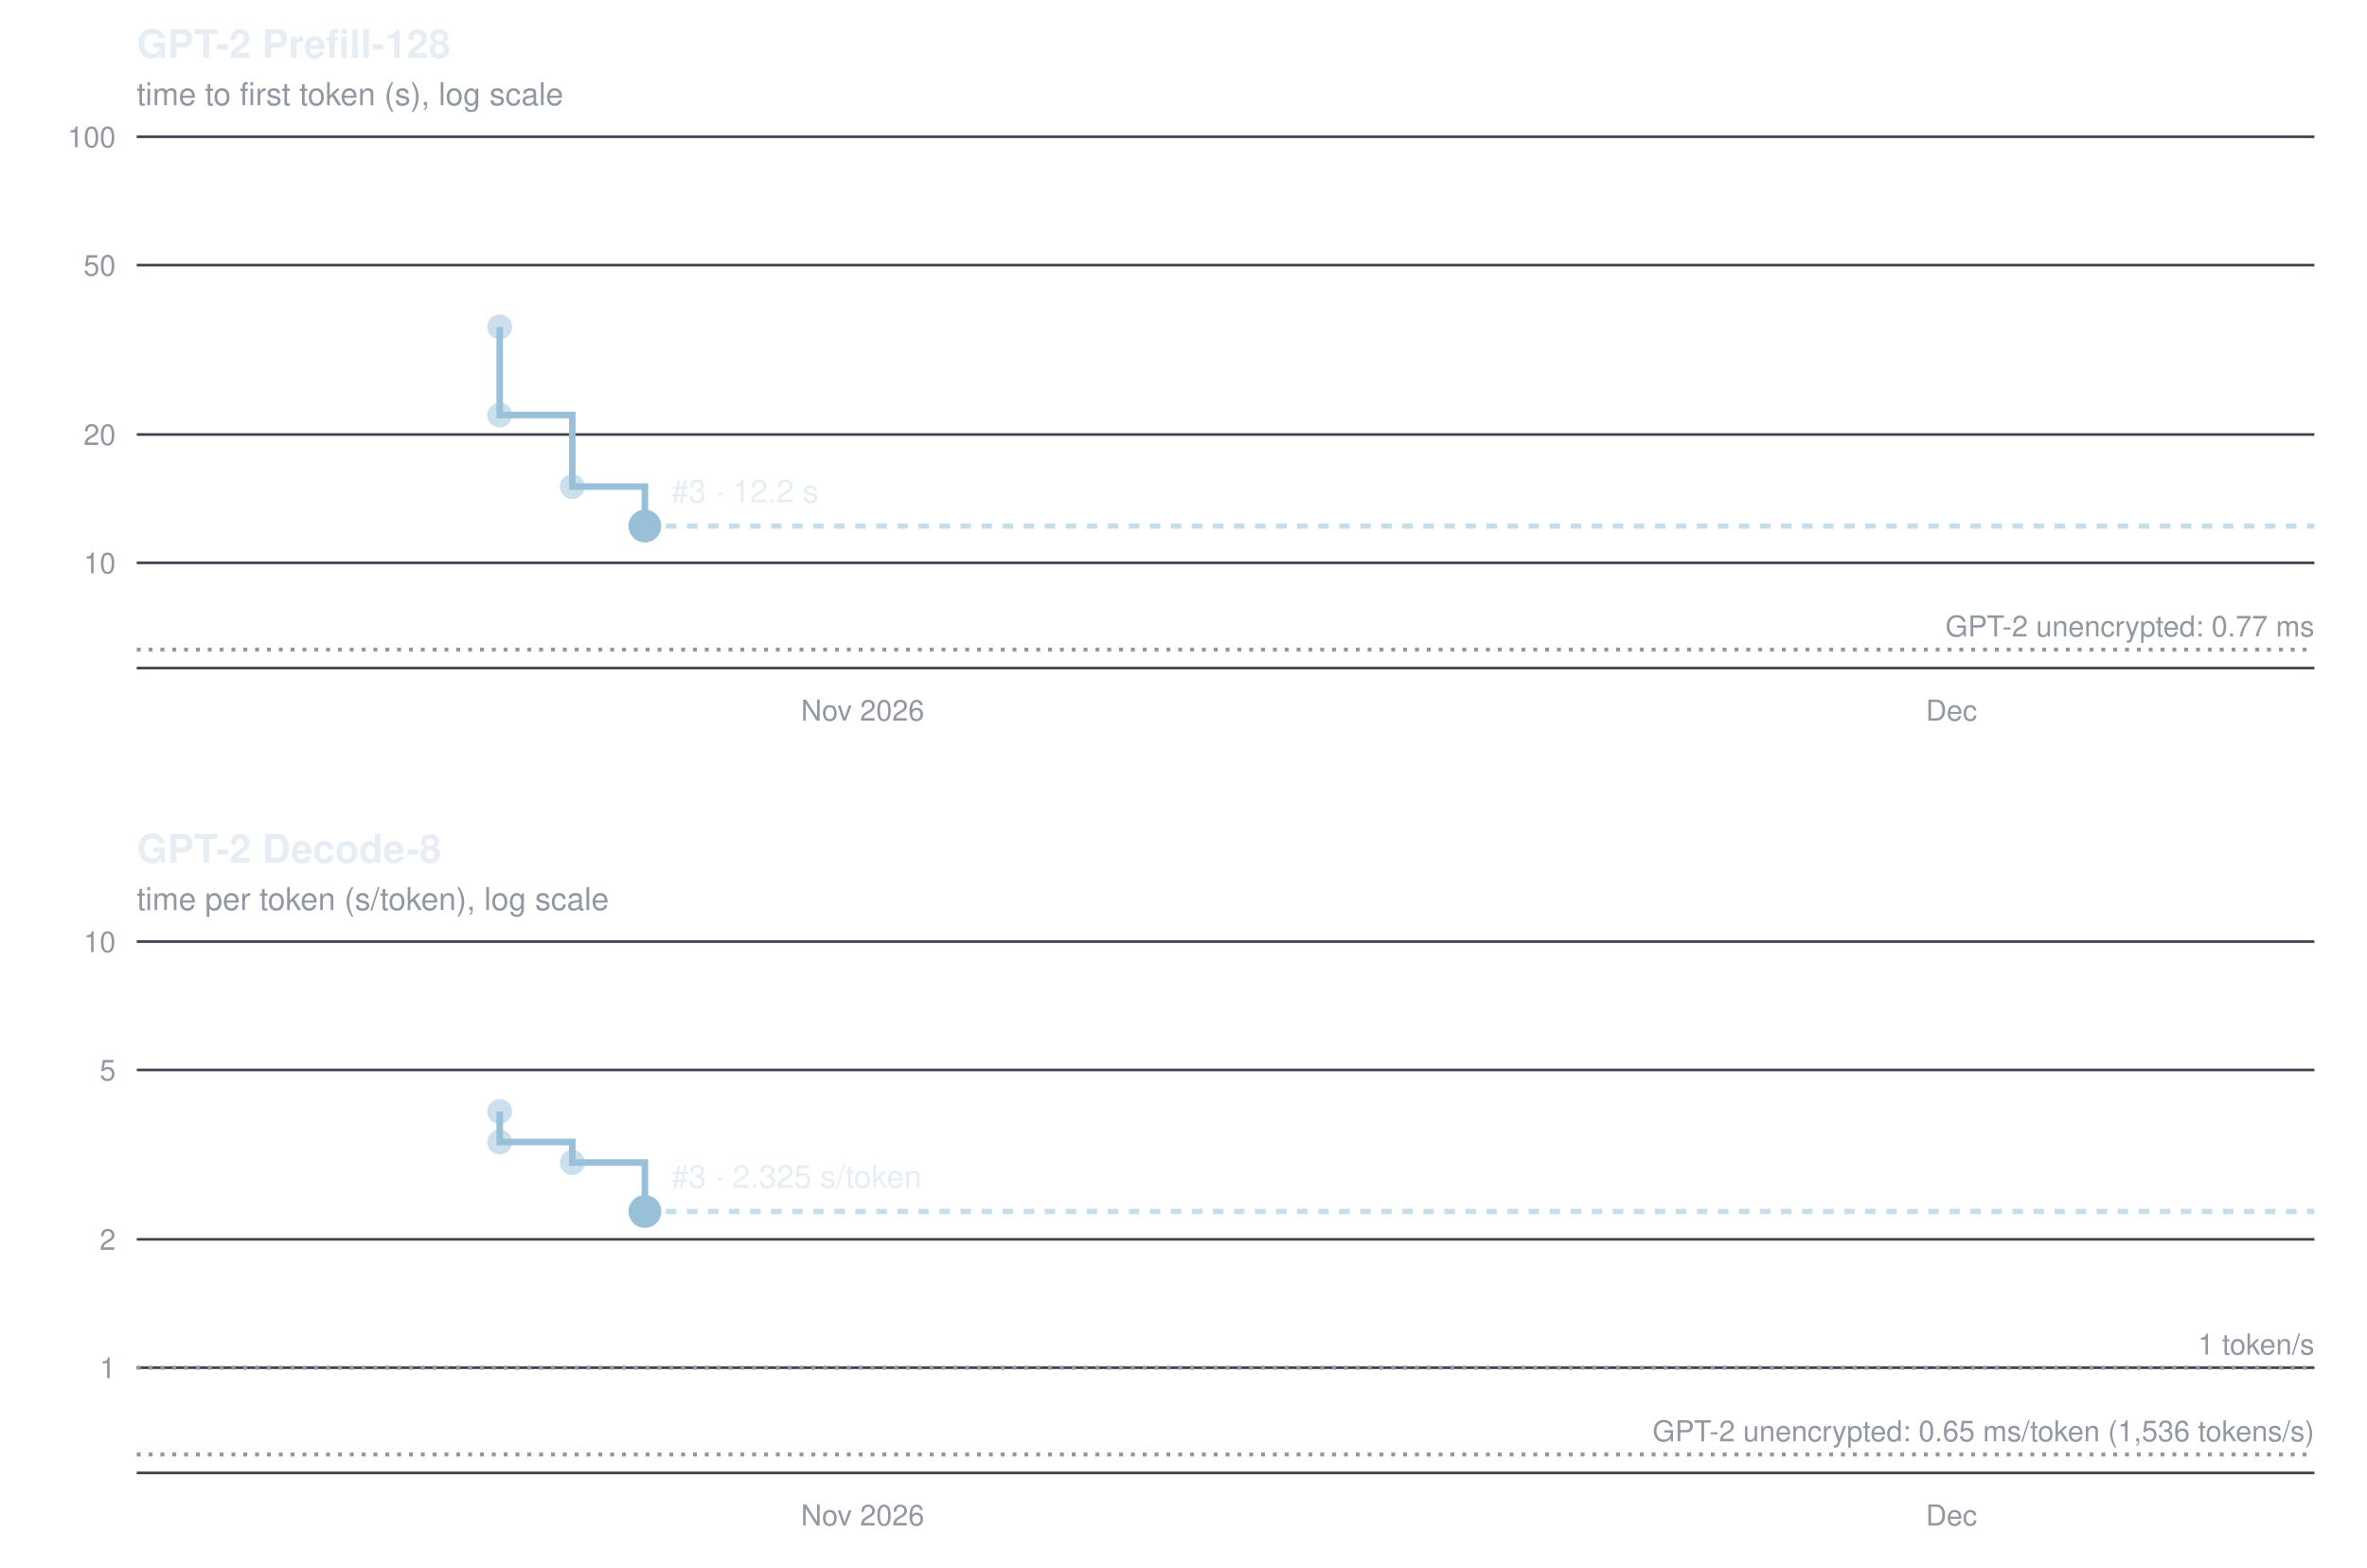
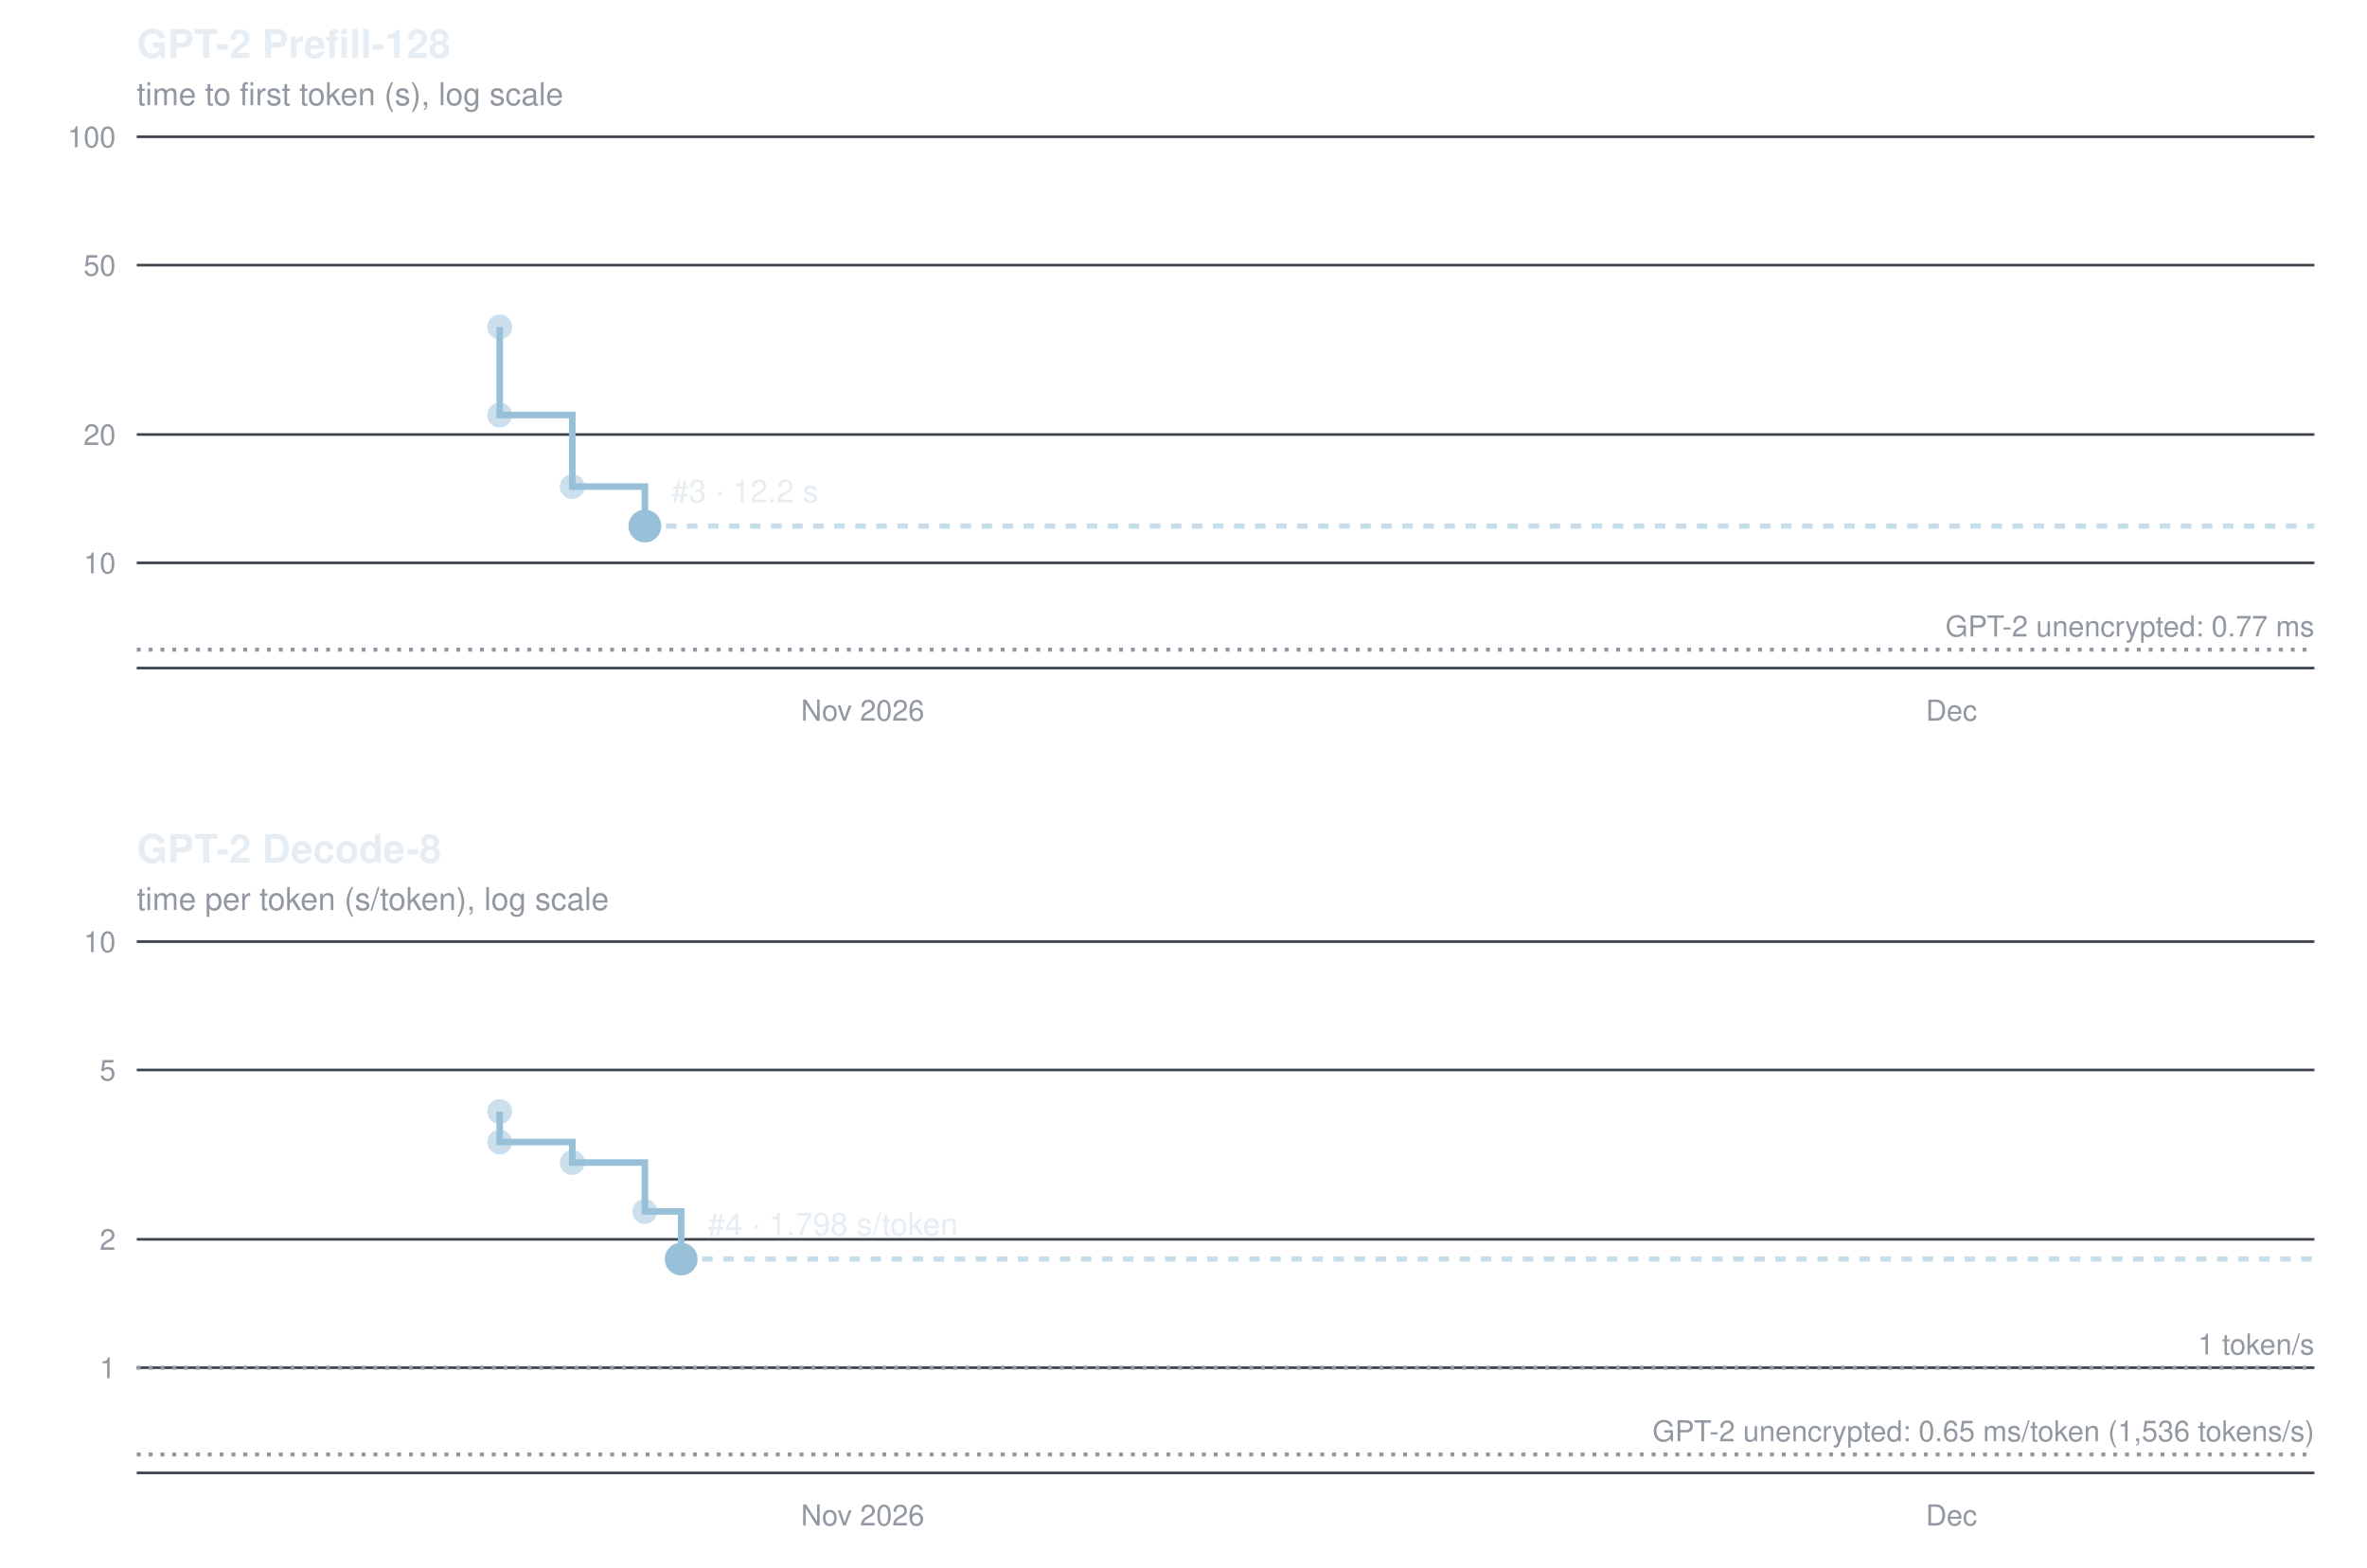
<svg xmlns="http://www.w3.org/2000/svg" viewBox="0 0 900 596" width="900" height="596" font-family="-apple-system,BlinkMacSystemFont,'Segoe UI',Helvetica,Arial,sans-serif" role="img" aria-label="Record progression of both tracks">
  <text fill="#e6edf3" x="52" y="22" font-size="15" font-weight="600">GPT-2 Prefill-128</text>
  <text fill="#9198a1" x="52" y="40" font-size="12">time to first token (s), log scale</text>
  <line stroke="#3d444d" stroke-width="1" x1="52" x2="880" y1="214.0" y2="214.0" />
  <text fill="#9198a1" x="44" y="218.0" font-size="11" text-anchor="end">10</text>
  <line stroke="#3d444d" stroke-width="1" x1="52" x2="880" y1="165.2" y2="165.2" />
  <text fill="#9198a1" x="44" y="169.2" font-size="11" text-anchor="end">20</text>
  <line stroke="#3d444d" stroke-width="1" x1="52" x2="880" y1="100.8" y2="100.8" />
  <text fill="#9198a1" x="44" y="104.8" font-size="11" text-anchor="end">50</text>
  <line stroke="#3d444d" stroke-width="1" x1="52" x2="880" y1="52.0" y2="52.0" />
  <text fill="#9198a1" x="44" y="56.0" font-size="11" text-anchor="end">100</text>
  <text fill="#9198a1" x="328.0" y="274" font-size="11" text-anchor="middle">Nov 2026</text>
  <text fill="#9198a1" x="742.0" y="274" font-size="11" text-anchor="middle">Dec</text>
  <line stroke="#3d444d" stroke-width="1" x1="52" x2="880" y1="254" y2="254" />
  <line stroke="#9198a1" stroke-width="1.5" stroke-dasharray="1.5 3" x1="52" x2="880" y1="247.0" y2="247.0" />
  <text fill="#9198a1" x="880" y="242.0" font-size="11" text-anchor="end">GPT-2 unencrypted: 0.77 ms</text>
  <path fill="none" stroke="#98c1d9" stroke-width="2.5" d="M190.0,124.3H190.0V157.8H217.6V185.0H245.2V200.0" />
  <path fill="none" stroke="#98c1d9" stroke-width="2" stroke-dasharray="4 4" opacity="0.55" d="M245.2,200.0H880" />
  <circle fill="#98c1d9" stroke="#98c1d9" stroke-width="2.5" cx="190.0" cy="124.3" r="3.5" opacity="0.5" tabindex="0" data-tip="{&quot;title&quot;: &quot;#0 Perseus (FIDESlib)&quot;, &quot;value&quot;: &quot;35.78 s&quot;, &quot;date&quot;: &quot;2026-10-22&quot;, &quot;by&quot;: &quot;@alexzilligmm, @Davide-F5-Marincione&quot;}" />
  <circle fill="#98c1d9" stroke="#98c1d9" stroke-width="2.5" cx="190.0" cy="157.8" r="3.5" opacity="0.5" tabindex="0" data-tip="{&quot;title&quot;: &quot;#1 Perseus on perseus-core&quot;, &quot;value&quot;: &quot;22.22 s&quot;, &quot;date&quot;: &quot;2026-10-22&quot;, &quot;by&quot;: &quot;@alexzilligmm, @Davide-F5-Marincione&quot;}" />
  <circle fill="#98c1d9" stroke="#98c1d9" stroke-width="2.5" cx="217.6" cy="185.0" r="3.5" opacity="0.5" tabindex="0" data-tip="{&quot;title&quot;: &quot;#2 PackedPrefill&quot;, &quot;value&quot;: &quot;15.11 s&quot;, &quot;date&quot;: &quot;2026-10-24&quot;, &quot;by&quot;: &quot;@erodola&quot;}" />
  <circle fill="#98c1d9" stroke="#98c1d9" stroke-width="2.5" cx="245.2" cy="200.0" r="5" tabindex="0" data-tip="{&quot;title&quot;: &quot;#3 BabyStepPrefill&quot;, &quot;value&quot;: &quot;12.2 s&quot;, &quot;date&quot;: &quot;2026-10-26&quot;, &quot;by&quot;: &quot;@erodola&quot;}" />
  <text fill="#e6edf3" x="255.2" y="191.0" font-size="12">#3 · 12.2 s</text>
  <text fill="#e6edf3" x="52" y="328" font-size="15" font-weight="600">GPT-2 Decode-8</text>
  <text fill="#9198a1" x="52" y="346" font-size="12">time per token (s/token), log scale</text>
  <line stroke="#3d444d" stroke-width="1" x1="52" x2="880" y1="520.0" y2="520.0" />
  <text fill="#9198a1" x="44" y="524.0" font-size="11" text-anchor="end">1</text>
  <line stroke="#3d444d" stroke-width="1" x1="52" x2="880" y1="471.2" y2="471.2" />
  <text fill="#9198a1" x="44" y="475.2" font-size="11" text-anchor="end">2</text>
  <line stroke="#3d444d" stroke-width="1" x1="52" x2="880" y1="406.8" y2="406.8" />
  <text fill="#9198a1" x="44" y="410.8" font-size="11" text-anchor="end">5</text>
  <line stroke="#3d444d" stroke-width="1" x1="52" x2="880" y1="358.0" y2="358.0" />
  <text fill="#9198a1" x="44" y="362.0" font-size="11" text-anchor="end">10</text>
  <text fill="#9198a1" x="328.0" y="580" font-size="11" text-anchor="middle">Nov 2026</text>
  <text fill="#9198a1" x="742.0" y="580" font-size="11" text-anchor="middle">Dec</text>
  <line stroke="#3d444d" stroke-width="1" x1="52" x2="880" y1="560" y2="560" />
  <line stroke="#9198a1" stroke-width="1.5" stroke-dasharray="1.5 3" x1="52" x2="880" y1="520.0" y2="520.0" />
  <text fill="#9198a1" x="880" y="515.0" font-size="11" text-anchor="end">1 token/s</text>
  <line stroke="#9198a1" stroke-width="1.5" stroke-dasharray="1.5 3" x1="52" x2="880" y1="553.0" y2="553.0" />
  <text fill="#9198a1" x="880" y="548.0" font-size="11" text-anchor="end">GPT-2 unencrypted: 0.65 ms/token (1,536 tokens/s)</text>
-   <path fill="none" stroke="#98c1d9" stroke-width="2.5" d="M190.0,422.6H190.0V434.2H217.6V442.0H245.2V460.6" />
-   <path fill="none" stroke="#98c1d9" stroke-width="2" stroke-dasharray="4 4" opacity="0.55" d="M245.2,460.6H880" />
+   <path fill="none" stroke="#98c1d9" stroke-width="2.5" d="M190.0,422.6H190.0V434.2H217.6V442.0H245.2V460.6H259.0V478.7" />
+   <path fill="none" stroke="#98c1d9" stroke-width="2" stroke-dasharray="4 4" opacity="0.55" d="M259.0,478.7H880" />
  <circle fill="#98c1d9" stroke="#98c1d9" stroke-width="2.5" cx="190.0" cy="422.6" r="3.5" opacity="0.5" tabindex="0" data-tip="{&quot;title&quot;: &quot;#0 Perseus (FIDESlib)&quot;, &quot;value&quot;: &quot;3.993 s/token&quot;, &quot;date&quot;: &quot;2026-10-22&quot;, &quot;by&quot;: &quot;@alexzilligmm, @Davide-F5-Marincione&quot;}" />
  <circle fill="#98c1d9" stroke="#98c1d9" stroke-width="2.5" cx="190.0" cy="434.2" r="3.5" opacity="0.5" tabindex="0" data-tip="{&quot;title&quot;: &quot;#1 Perseus on perseus-core&quot;, &quot;value&quot;: &quot;3.384 s/token&quot;, &quot;date&quot;: &quot;2026-10-22&quot;, &quot;by&quot;: &quot;@alexzilligmm, @Davide-F5-Marincione&quot;}" />
  <circle fill="#98c1d9" stroke="#98c1d9" stroke-width="2.5" cx="217.6" cy="442.0" r="3.5" opacity="0.5" tabindex="0" data-tip="{&quot;title&quot;: &quot;#2 FusedUnits&quot;, &quot;value&quot;: &quot;3.031 s/token&quot;, &quot;date&quot;: &quot;2026-10-24&quot;, &quot;by&quot;: &quot;@erodola&quot;}" />
-   <circle fill="#98c1d9" stroke="#98c1d9" stroke-width="2.5" cx="245.2" cy="460.6" r="5" tabindex="0" data-tip="{&quot;title&quot;: &quot;#3 FittedDecode&quot;, &quot;value&quot;: &quot;2.325 s/token&quot;, &quot;date&quot;: &quot;2026-10-26&quot;, &quot;by&quot;: &quot;@erodola&quot;}" />
-   <text fill="#e6edf3" x="255.2" y="451.6" font-size="12">#3 · 2.325 s/token</text>
+   <circle fill="#98c1d9" stroke="#98c1d9" stroke-width="2.5" cx="245.2" cy="460.6" r="3.5" opacity="0.5" tabindex="0" data-tip="{&quot;title&quot;: &quot;#3 FittedDecode&quot;, &quot;value&quot;: &quot;2.325 s/token&quot;, &quot;date&quot;: &quot;2026-10-26&quot;, &quot;by&quot;: &quot;@erodola&quot;}" />
+   <circle fill="#98c1d9" stroke="#98c1d9" stroke-width="2.5" cx="259.0" cy="478.7" r="5" tabindex="0" data-tip="{&quot;title&quot;: &quot;#4 LeanChainDecode&quot;, &quot;value&quot;: &quot;1.798 s/token&quot;, &quot;date&quot;: &quot;2026-10-27&quot;, &quot;by&quot;: &quot;@erodola&quot;}" />
+   <text fill="#e6edf3" x="269.0" y="469.7" font-size="12">#4 · 1.798 s/token</text>
</svg>
